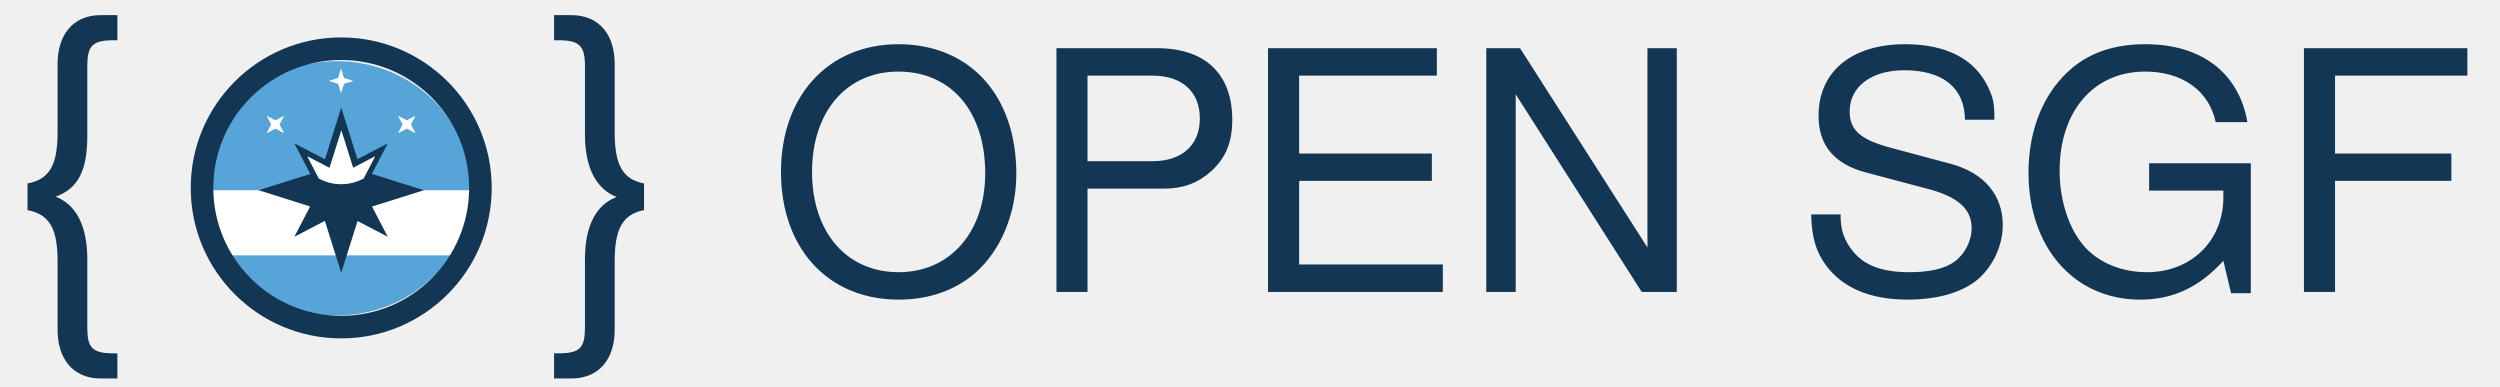
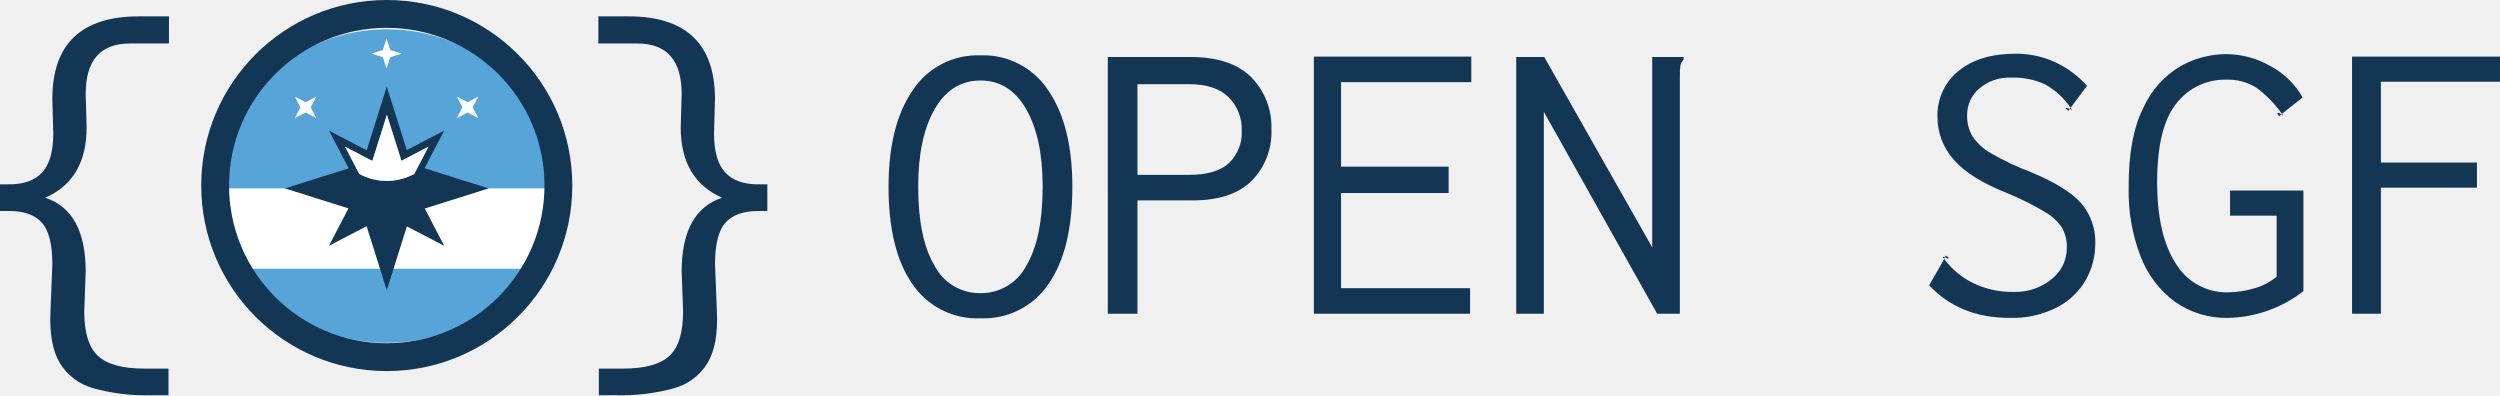
- <svg xmlns="http://www.w3.org/2000/svg" width="531" height="82" viewBox="0 0 531 82">
-   <g id="Open_SGF_Logo" data-name="Open SGF Logo" transform="translate(-89 -106)">
-     <text id="_Open_Sgf" data-name="   Open Sgf" transform="translate(406 168)" fill="#133654" font-size="71" font-family="Helvetica">
-       <tspan x="-213.035" y="0" xml:space="preserve">   OPEN SGF</tspan>
-     </text>
-     <text id="_" data-name="{" transform="translate(105 169)" fill="#133654" font-size="82" font-family="Helvetica">
-       <tspan x="-13.693" y="0">{</tspan>
-     </text>
-     <text id="_2" data-name="}" transform="translate(218 169)" fill="#133654" font-size="82" font-family="Helvetica">
-       <tspan x="-13.693" y="0">}</tspan>
-     </text>
+ <svg xmlns="http://www.w3.org/2000/svg" width="430.681" height="68.09" viewBox="0 0 430.681 68.09">
+   <g id="Open_SGF_Logo" data-name="Open SGF Logo" transform="translate(-94.846 -113.948)">
+     <path id="Path_13" data-name="Path 13" d="M-124.25.781a13.443,13.443,0,0,1-11.715-5.893q-4.118-5.893-4.118-16.756,0-10.579,4.153-16.614a13.369,13.369,0,0,1,11.68-6.035,13.369,13.369,0,0,1,11.68,6.035q4.153,6.035,4.153,16.614,0,10.863-4.118,16.756A13.443,13.443,0,0,1-124.25.781Zm0-4.331a8.753,8.753,0,0,0,7.917-4.757q2.8-4.757,2.8-13.561,0-8.449-2.84-13.383t-7.881-4.934q-5.041,0-7.881,4.934t-2.84,13.383q0,8.8,2.8,13.561A8.753,8.753,0,0,0-124.25-3.55Zm21.939-40.683h14.2q7.029,0,10.508,3.479a12.2,12.2,0,0,1,3.479,9.017,11.885,11.885,0,0,1-3.408,8.84q-3.408,3.372-10.224,3.372H-97.2V0h-5.112Zm13.987,20.306q4.686,0,6.887-2.024a7.284,7.284,0,0,0,2.2-5.644,7.676,7.676,0,0,0-2.272-5.716q-2.272-2.236-6.745-2.236H-97.2v15.62ZM-66.811,0V-44.3h27.122v4.4H-62.125v14.555h18.531V-20.8H-62.125V-4.4H-39.9V0ZM-31.95-44.233h4.828l18.6,32.8v-32.8h5.4v.5a1.854,1.854,0,0,0-.532.923,9.29,9.29,0,0,0-.107,1.7V0H-7.668L-27.193-34.79V0H-31.95ZM56.658-24.424q6.319,2.627,8.733,5.4a10.206,10.206,0,0,1,2.414,6.958,12.649,12.649,0,0,1-1.6,6.177,12.13,12.13,0,0,1-4.935,4.757A16.819,16.819,0,0,1,53.037.71Q44.446.71,39.192-4.9l2.556-4.473v-.071q.071,0,.071.036v.035A13.9,13.9,0,0,0,46.754-5.29a15.293,15.293,0,0,0,6.993,1.527,9.825,9.825,0,0,0,6.532-2.2,6.786,6.786,0,0,0,2.627-5.4A6.682,6.682,0,0,0,62.09-14.8a8.784,8.784,0,0,0-2.947-2.733,49.186,49.186,0,0,0-6.39-3.2q-6.532-2.556-9.336-5.822a10.943,10.943,0,0,1-2.8-7.313,9.779,9.779,0,0,1,3.621-7.952Q47.854-44.8,54.1-44.8a16.009,16.009,0,0,1,6.781,1.456,16.623,16.623,0,0,1,5.5,4.083l-2.769,3.692-.071.071a12.685,12.685,0,0,0-4.437-4.047,13.06,13.06,0,0,0-5.786-1.136,7.922,7.922,0,0,0-5.5,1.882,5.929,5.929,0,0,0-2.095,4.58,7.007,7.007,0,0,0,.888,3.586,9.306,9.306,0,0,0,3.231,2.982A44.85,44.85,0,0,0,56.658-24.424Zm6.106-10.934q0-.213.284-.071a1.245,1.245,0,0,0,.355.142L63.19-35l-.426-.284Zm.781-.142q.426.568.178.39a.874.874,0,0,0-.319-.177ZM42.529-9.656q0,.213-.284.071a1.245,1.245,0,0,0-.355-.142l.142-.284.5.284Zm-.781.213q-.426-.568.142-.284ZM103.66-21.229V-3.9A21.8,21.8,0,0,1,90.667.71a15.265,15.265,0,0,1-9.123-2.769,17.4,17.4,0,0,1-5.929-7.81,30.821,30.821,0,0,1-2.059-11.715q-.071-8.8,2.556-13.952a15.873,15.873,0,0,1,6.461-7.171,16.429,16.429,0,0,1,7.739-2.024,15.538,15.538,0,0,1,7.668,2.059,13.831,13.831,0,0,1,5.538,5.4l-3.479,2.769-.071.071A19.349,19.349,0,0,0,95.5-38.979a9.136,9.136,0,0,0-5.112-1.349,10.531,10.531,0,0,0-8.626,4.118q-3.3,4.118-3.3,13.561,0,9.088,3.23,14.023a10.172,10.172,0,0,0,8.981,4.934,16.168,16.168,0,0,0,4.473-.674,10.2,10.2,0,0,0,3.9-2.024V-16.9H91.022v-4.331ZM99.187-34.435q0-.426.639.071l-.355.355Zm.781,0q.355.5-.142.071ZM112.038,0V-44.3h25.489v4.331H117.008v13.916h16.543v4.331H117.008V0Z" transform="translate(388 168)" fill="#133654" />
+     <path id="Path_15" data-name="Path 15" d="M9.922,13.038A34,34,0,0,1-.164,11.808a9.78,9.78,0,0,1-5.7-4.346q-1.845-3.116-1.6-8.774l.328-8.2q0-5.166-1.8-7.175T-14.514-18.7h-1.64v-4.592H-14.6q3.854,0,5.74-2.091t1.886-6.683l-.164-5.9q0-14.268,14.924-14.268h5.166v4.674H6.232q-7.626,0-7.626,8.692l.164,5.74q0,9.02-7.134,12.136,6.97,2.3,6.97,12.71L-1.64-1.394Q-1.64,4.1.738,6.273T8.692,8.446h4.182v4.592Z" transform="translate(111 169)" fill="#133654" />
+     <path id="Path_14" data-name="Path 14" d="M-15.99,13.038V8.446h4.182q5.576,0,7.954-2.173t2.378-7.667l-.246-6.888q0-10.414,6.97-12.71-7.134-3.116-7.134-12.136l.164-5.74q0-8.692-7.626-8.692h-6.724v-4.674h5.166q14.924,0,14.924,14.268l-.164,5.9q0,4.592,1.886,6.683t5.74,2.091h1.558V-18.7H11.4q-3.772,0-5.576,2.009t-1.8,7.175l.328,8.2q.246,5.658-1.6,8.774a9.78,9.78,0,0,1-5.7,4.346,34,34,0,0,1-10.086,1.23Z" transform="translate(214 169)" fill="#133654" />
    <g id="Asset_1" data-name="Asset 1" transform="translate(129.512 113.948)">
-       <ellipse id="Ellipse_4" data-name="Ellipse 4" cx="28.5" cy="27" rx="28.5" ry="27" transform="translate(2.488 5.052)" fill="#56a4d8" />
+       <ellipse id="Ellipse_4" data-name="Ellipse 4" cx="28.5" cy="27" rx="28.5" ry="27" transform="translate(3.488 5.052)" fill="#56a4d8" />
      <rect id="Rectangle_2" data-name="Rectangle 2" width="55.012" height="13.837" transform="translate(4.493 32.457)" fill="#fff" />
      <path id="Path_7" data-name="Path 7" d="M31.963,0A31.963,31.963,0,1,0,63.926,31.963,31.963,31.963,0,0,0,31.963,0Zm0,59.132A27.169,27.169,0,1,1,59.132,31.963,27.169,27.169,0,0,1,31.963,59.132Z" transform="translate(0)" fill="#133654" />
      <path id="Path_8" data-name="Path 8" d="M350.914,344.192l-11.03-3.476,3.379-6.484-6.442,3.355-3.448-10.937-3.456,10.97-6.5-3.386,3.386,6.5-10.97,3.457,10.939,3.448-3.355,6.438L329.9,350.7l3.474,11.035,3.466-11,6.421,3.344-3.344-6.422ZM333.36,342.9a9.868,9.868,0,0,1-4.73-1.2L326.177,337l4.714,2.456L333.4,331.5l2.5,7.93L340.566,337l-2.442,4.689A9.872,9.872,0,0,1,333.36,342.9Z" transform="translate(-301.409 -311.735)" fill="#133654" />
      <path id="Path_9" data-name="Path 9" d="M354.962,367.189l1.852.964-.964-1.852.964-1.852-1.852.964-1.852-.964.964,1.852-.964,1.852Z" transform="translate(-336.986 -347.809)" fill="#fff" />
      <path id="Path_10" data-name="Path 10" d="M644.509,150.237l.627-1.991,1.991-.627-1.991-.627L644.509,145l-.627,1.991-1.991.627,1.991.627Z" transform="translate(-612.58 -138.379)" fill="#fff" />
      <path id="Path_11" data-name="Path 11" d="M964.27,368.153l1.852-.964,1.852.964-.964-1.852.964-1.852-1.852.964-1.852-.964.964,1.852Z" transform="translate(-920.24 -347.809)" fill="#fff" />
      <path id="Path_12" data-name="Path 12" d="M552.158,440.76l-2.5-7.93-2.506,7.953-4.714-2.455,2.452,4.707a9.93,9.93,0,0,0,9.494-.02l2.442-4.689Z" transform="translate(-517.671 -413.066)" fill="#fff" />
    </g>
  </g>
</svg>
